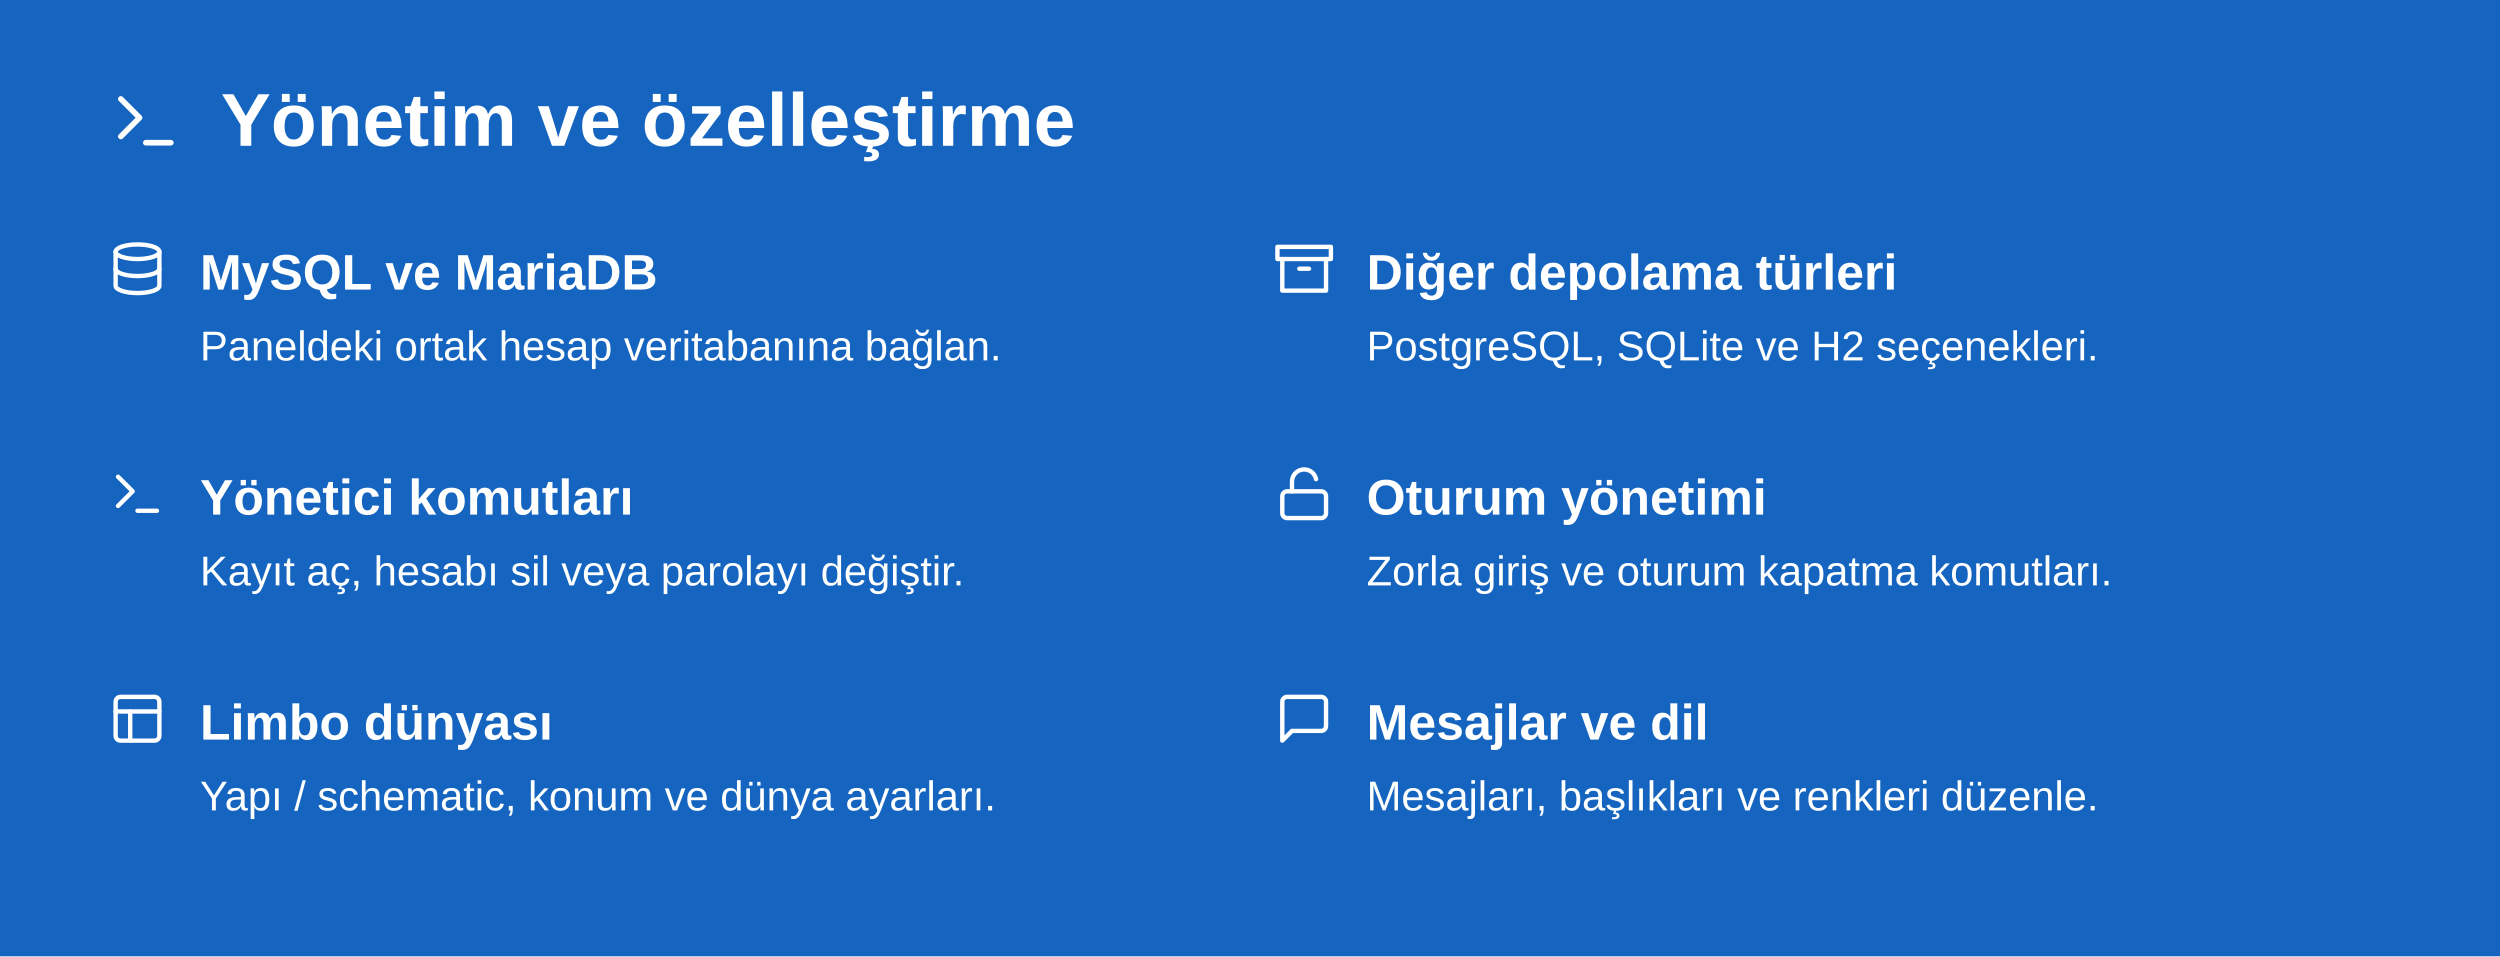
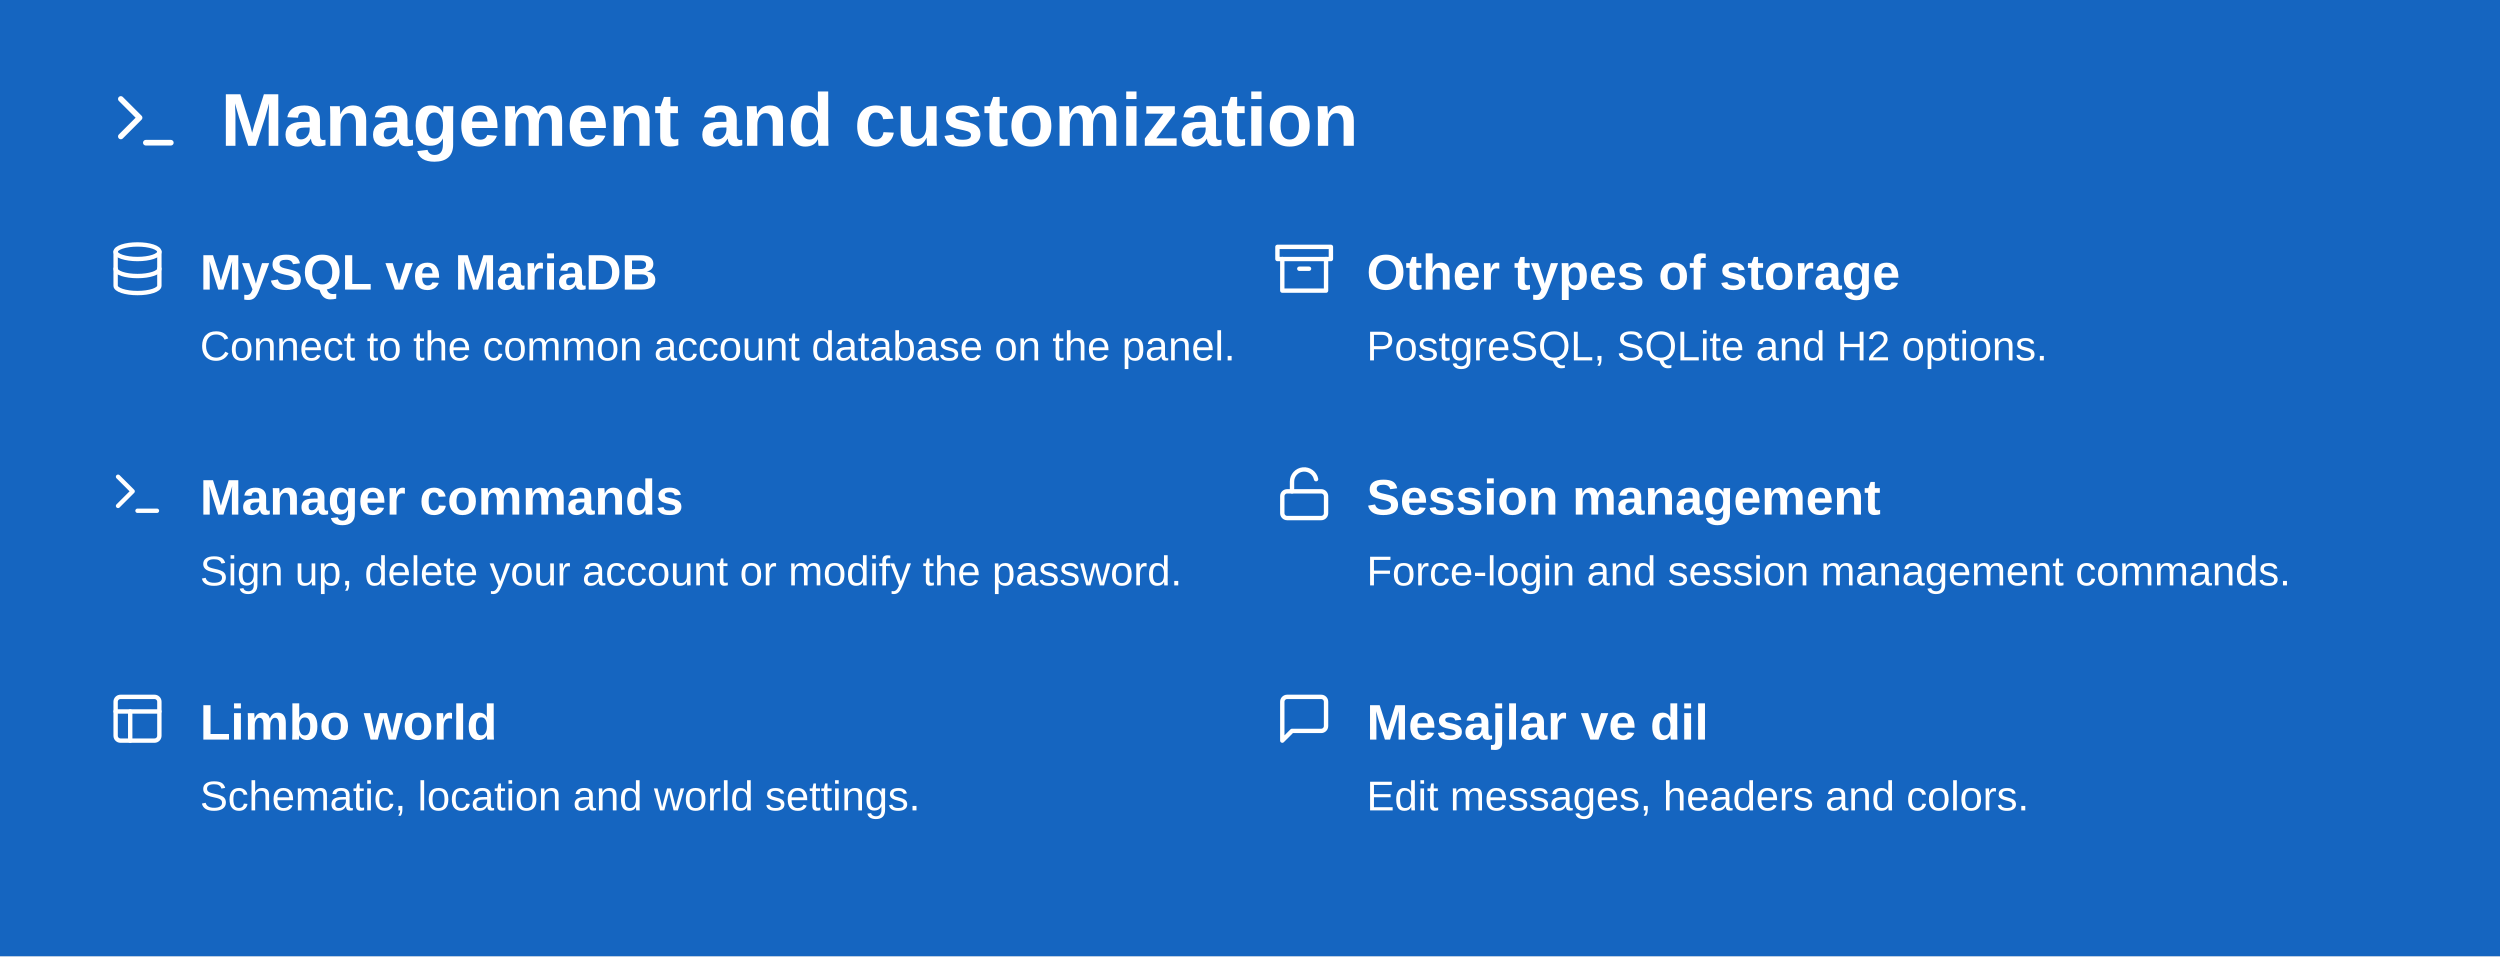
<svg xmlns="http://www.w3.org/2000/svg" width="1200" height="459" viewBox="0 0 1200 459" role="img" aria-labelledby="title desc">
  <rect width="1200" height="459" fill="#1565C0" />
  <g fill="#fff" font-family="Segoe UI,Arial,sans-serif">
    <g data-feather="terminal" transform="translate(52 40) scale(1.5)" fill="none" stroke="#fff" stroke-width="1.8" stroke-linecap="round" stroke-linejoin="round">
      <polyline points="4 17 10 11 4 5" />
      <line x1="12" y1="19" x2="20" y2="19" />
    </g>
-     <text x="106" y="70" font-size="36" font-weight="700">Yönetim ve özelleştirme</text>
+     <text x="106" y="70" font-size="36" font-weight="700">Management and customization</text>
    <g data-feather="database" transform="translate(52 115) scale(1.1667)" fill="none" stroke="#fff" stroke-width="1.8" stroke-linecap="round" stroke-linejoin="round">
      <ellipse cx="12" cy="5" rx="9" ry="3" />
      <path d="M21 12c0 1.66-4 3-9 3s-9-1.34-9-3" />
      <path d="M3 5v14c0 1.66 4 3 9 3s9-1.34 9-3V5" />
    </g>
    <text x="96" y="139" font-size="24" font-weight="700">MySQL ve MariaDB</text>
-     <text x="96" y="173" font-size="20" font-weight="400">Paneldeki ortak hesap veritabanına bağlan.</text>
+     <text x="96" y="173" font-size="20" font-weight="400">Connect to the common account database on the panel.</text>
    <g data-feather="archive" transform="translate(612 115) scale(1.1667)" fill="none" stroke="#fff" stroke-width="1.8" stroke-linecap="round" stroke-linejoin="round">
      <polyline points="21 8 21 21 3 21 3 8" />
      <rect x="1" y="3" width="22" height="5" />
      <line x1="10" y1="12" x2="14" y2="12" />
    </g>
-     <text x="656" y="139" font-size="24" font-weight="700">Diğer depolama türleri</text>
-     <text x="656" y="173" font-size="20" font-weight="400">PostgreSQL, SQLite ve H2 seçenekleri.</text>
+     <text x="656" y="139" font-size="24" font-weight="700">Other types of storage</text>
+     <text x="656" y="173" font-size="20" font-weight="400">PostgreSQL, SQLite and H2 options.</text>
    <g data-feather="terminal" transform="translate(52 223) scale(1.1667)" fill="none" stroke="#fff" stroke-width="1.8" stroke-linecap="round" stroke-linejoin="round">
      <polyline points="4 17 10 11 4 5" />
      <line x1="12" y1="19" x2="20" y2="19" />
    </g>
-     <text x="96" y="247" font-size="24" font-weight="700">Yönetici komutları</text>
-     <text x="96" y="281" font-size="20" font-weight="400">Kayıt aç, hesabı sil veya parolayı değiştir.</text>
+     <text x="96" y="247" font-size="24" font-weight="700">Manager commands</text>
+     <text x="96" y="281" font-size="20" font-weight="400">Sign up, delete your account or modify the password.</text>
    <g data-feather="unlock" transform="translate(612 223) scale(1.1667)" fill="none" stroke="#fff" stroke-width="1.8" stroke-linecap="round" stroke-linejoin="round">
      <rect x="3" y="11" width="18" height="11" rx="2" ry="2" />
      <path d="M7 11V7a5 5 0 0 1 9.9-1" />
    </g>
-     <text x="656" y="247" font-size="24" font-weight="700">Oturum yönetimi</text>
-     <text x="656" y="281" font-size="20" font-weight="400">Zorla giriş ve oturum kapatma komutları.</text>
+     <text x="656" y="247" font-size="24" font-weight="700">Session management</text>
+     <text x="656" y="281" font-size="20" font-weight="400">Force-login and session management commands.</text>
    <g data-feather="layout" transform="translate(52 331) scale(1.1667)" fill="none" stroke="#fff" stroke-width="1.8" stroke-linecap="round" stroke-linejoin="round">
      <rect x="3" y="3" width="18" height="18" rx="2" ry="2" />
      <line x1="3" y1="9" x2="21" y2="9" />
      <line x1="9" y1="21" x2="9" y2="9" />
    </g>
-     <text x="96" y="355" font-size="24" font-weight="700">Limbo dünyası</text>
-     <text x="96" y="389" font-size="20" font-weight="400">Yapı / schematic, konum ve dünya ayarları.</text>
+     <text x="96" y="355" font-size="24" font-weight="700">Limbo world</text>
+     <text x="96" y="389" font-size="20" font-weight="400">Schematic, location and world settings.</text>
    <g data-feather="message-square" transform="translate(612 331) scale(1.1667)" fill="none" stroke="#fff" stroke-width="1.8" stroke-linecap="round" stroke-linejoin="round">
      <path d="M21 15a2 2 0 0 1-2 2H7l-4 4V5a2 2 0 0 1 2-2h14a2 2 0 0 1 2 2z" />
    </g>
    <text x="656" y="355" font-size="24" font-weight="700">Mesajlar ve dil</text>
-     <text x="656" y="389" font-size="20" font-weight="400">Mesajları, başlıkları ve renkleri düzenle.</text>
+     <text x="656" y="389" font-size="20" font-weight="400">Edit messages, headers and colors.</text>
  </g>
</svg>
